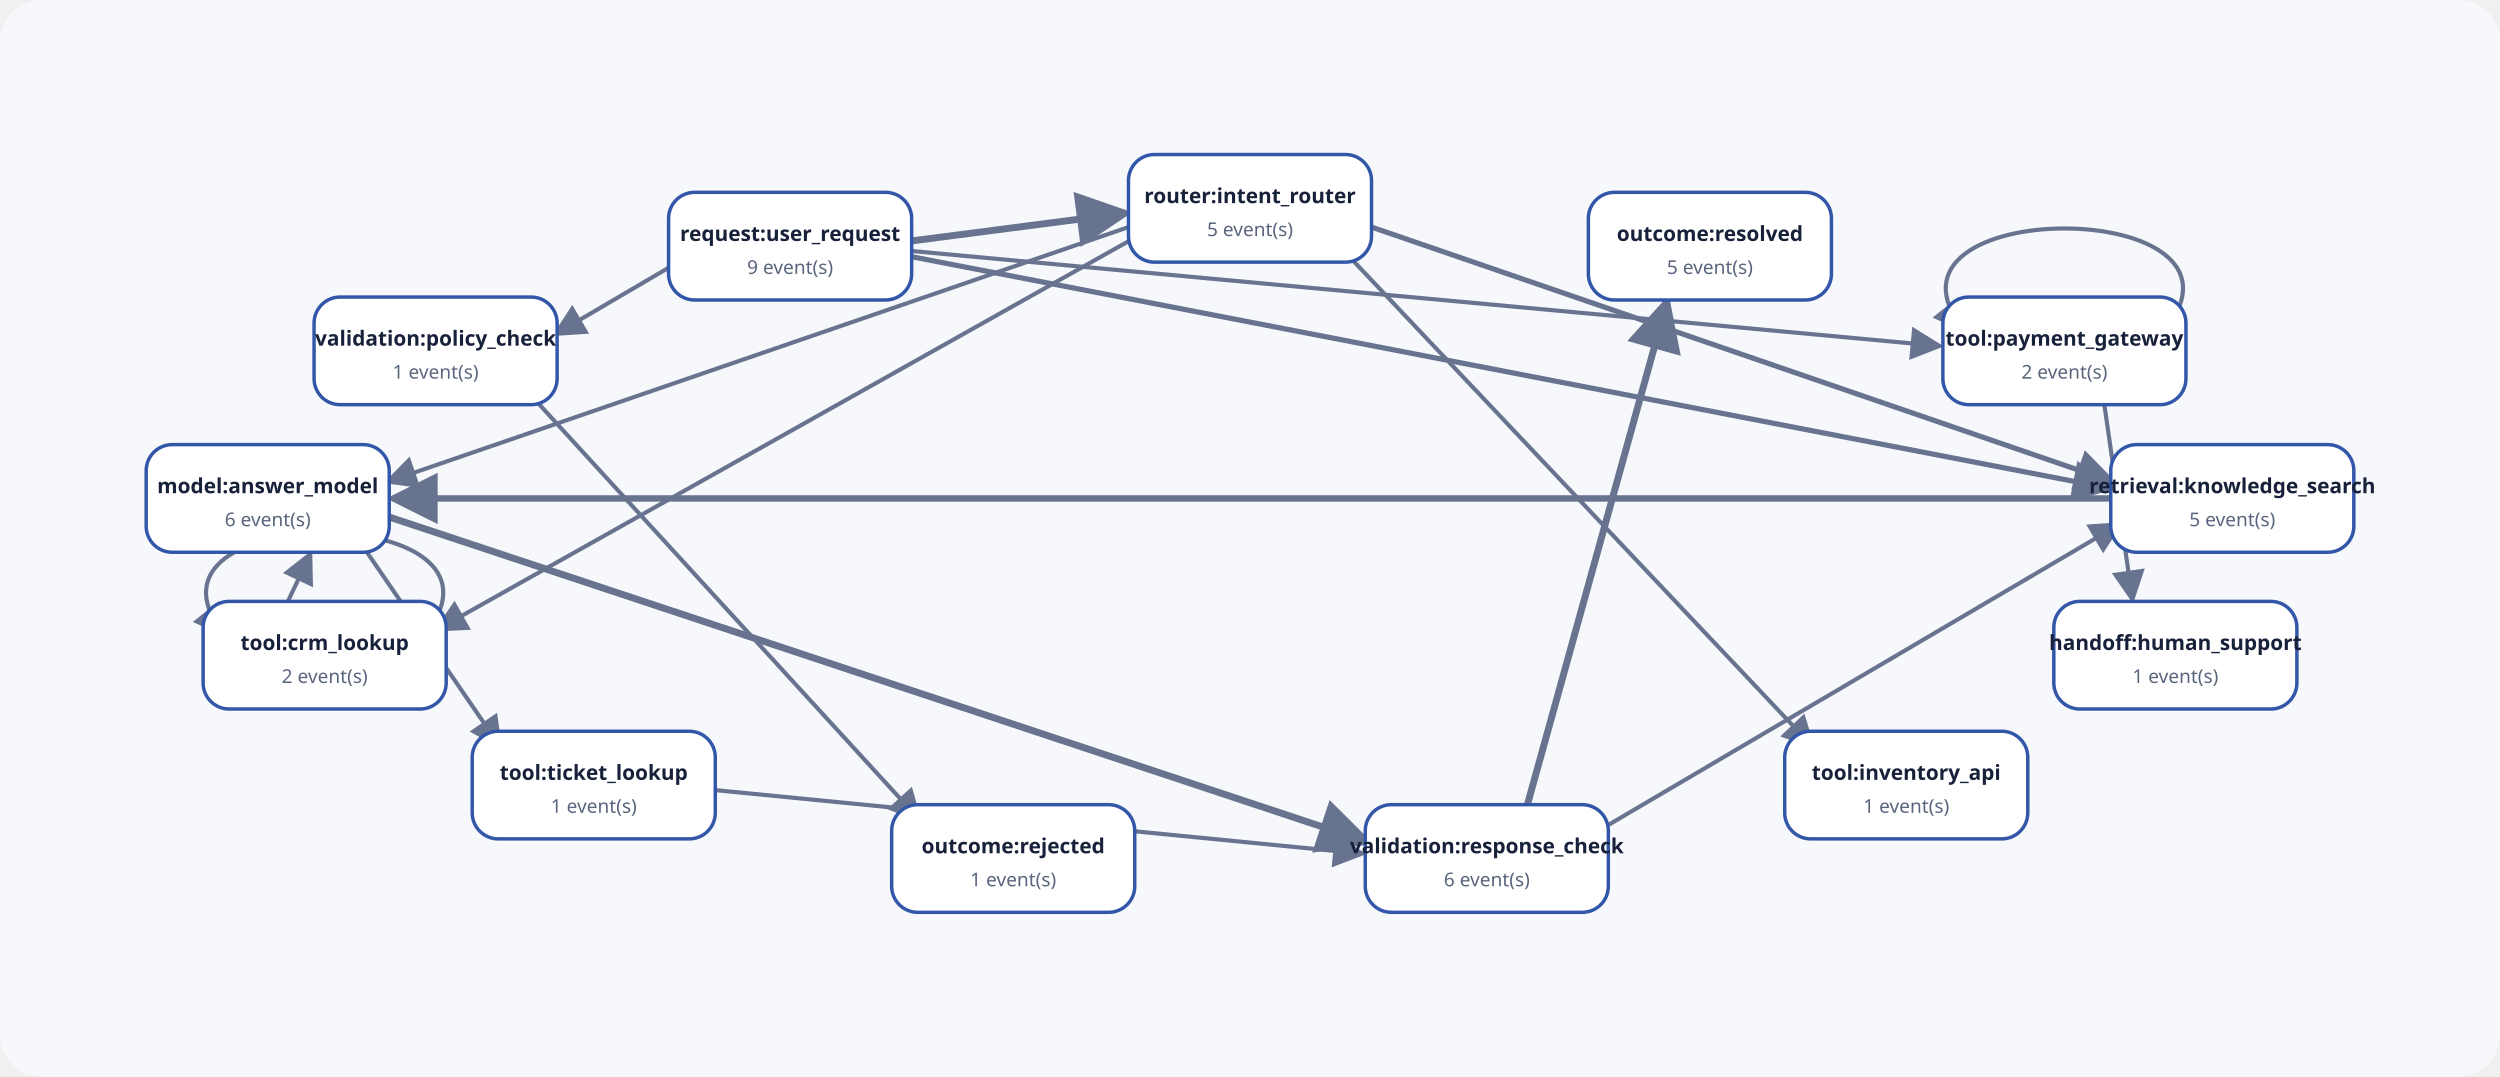
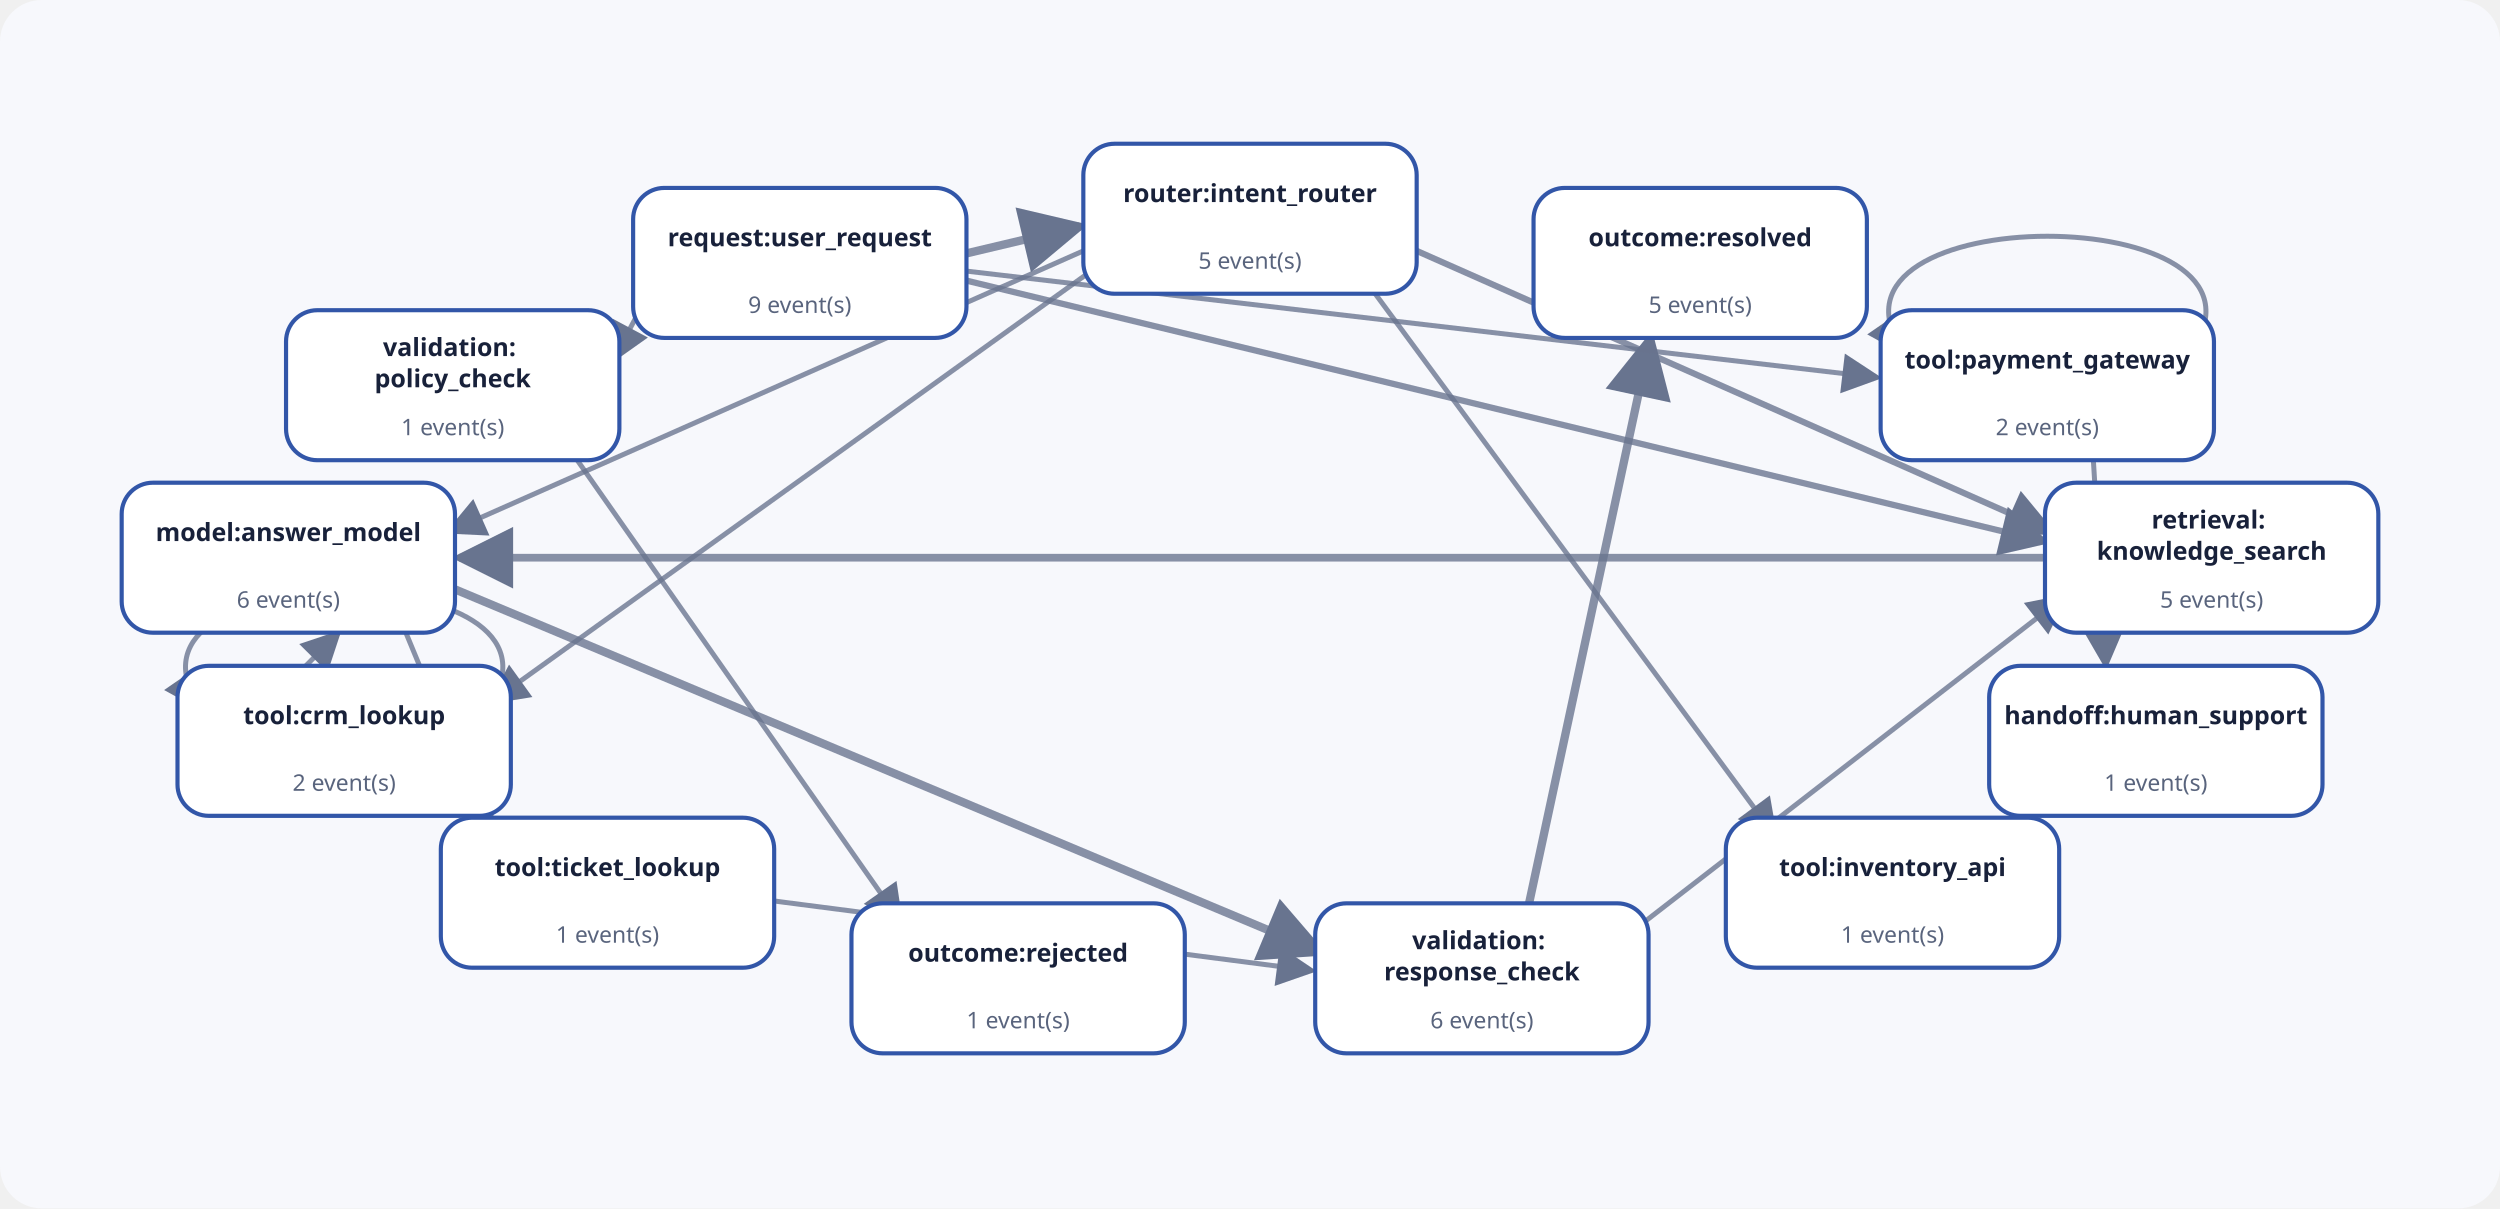
- <svg xmlns="http://www.w3.org/2000/svg" width="1440" height="620" viewBox="0 0 1440 620" role="img" aria-labelledby="title description">
+ <svg xmlns="http://www.w3.org/2000/svg" width="1200" height="580" viewBox="0 0 1200 580" role="img" aria-labelledby="title description">
  <defs>
    <marker id="arrow" markerWidth="8" markerHeight="8" refX="7" refY="4" orient="auto">
      <path d="M0,0 L8,4 L0,8 Z" fill="#68748f" />
    </marker>
  </defs>
-   <rect width="100%" height="100%" rx="24" fill="#f7f8fc" />
+   <rect width="100%" height="100%" rx="20" fill="#f7f8fc" />
  <g aria-label="transitions">
-     <line x1="783.3" y1="128.5" x2="1216.8" y2="277.5" stroke="#68748f" stroke-width="3.0" marker-end="url(#arrow)" />
-     <line x1="769.6" y1="139.8" x2="1043.9" y2="429.8" stroke="#68748f" stroke-width="2.4" marker-end="url(#arrow)" />
-     <line x1="660.6" y1="133.0" x2="251.9" y2="362.6" stroke="#68748f" stroke-width="2.4" marker-end="url(#arrow)" />
-     <line x1="656.7" y1="128.5" x2="223.2" y2="277.5" stroke="#68748f" stroke-width="2.4" marker-end="url(#arrow)" />
-     <path d="M 1247.1 190.1 C 1309.1 112.1, 1069.1 112.1, 1131.1 190.1" fill="none" stroke="#68748f" stroke-width="2.4" marker-end="url(#arrow)" />
-     <line x1="1211.7" y1="230.3" x2="1228.3" y2="345.4" stroke="#68748f" stroke-width="2.4" marker-end="url(#arrow)" />
-     <line x1="1219.8" y1="287.1" x2="226.2" y2="287.1" stroke="#68748f" stroke-width="3.7" marker-end="url(#arrow)" />
-     <line x1="879.0" y1="466.3" x2="960.2" y2="173.7" stroke="#68748f" stroke-width="4.0" marker-end="url(#arrow)" />
-     <line x1="915.8" y1="481.4" x2="1221.0" y2="301.9" stroke="#68748f" stroke-width="2.4" marker-end="url(#arrow)" />
-     <line x1="407.8" y1="454.7" x2="784.7" y2="491.7" stroke="#68748f" stroke-width="2.4" marker-end="url(#arrow)" />
-     <path d="M 245.0 365.4 C 307.0 287.4, 67.0 287.4, 129.0 365.4" fill="none" stroke="#68748f" stroke-width="2.4" marker-end="url(#arrow)" />
-     <line x1="164.5" y1="349.2" x2="178.8" y2="319.0" stroke="#68748f" stroke-width="2.4" marker-end="url(#arrow)" />
-     <line x1="217.5" y1="295.6" x2="787.4" y2="484.8" stroke="#68748f" stroke-width="4.0" marker-end="url(#arrow)" />
-     <line x1="203.7" y1="306.9" x2="287.9" y2="429.8" stroke="#68748f" stroke-width="2.4" marker-end="url(#arrow)" />
-     <line x1="300.5" y1="221.9" x2="529.5" y2="472.0" stroke="#68748f" stroke-width="2.4" marker-end="url(#arrow)" />
-     <line x1="520.9" y1="139.3" x2="648.2" y2="122.8" stroke="#68748f" stroke-width="4.0" marker-end="url(#arrow)" />
-     <line x1="520.9" y1="144.2" x2="1117.3" y2="199.3" stroke="#68748f" stroke-width="2.4" marker-end="url(#arrow)" />
-     <line x1="520.1" y1="146.9" x2="1214.9" y2="281.2" stroke="#68748f" stroke-width="3.0" marker-end="url(#arrow)" />
-     <line x1="391.8" y1="150.3" x2="320.0" y2="192.4" stroke="#68748f" stroke-width="2.4" marker-end="url(#arrow)" />
+     <line x1="670.7" y1="116.3" x2="984.3" y2="255.1" stroke="#68748f" stroke-opacity=".78" stroke-width="3.0" marker-end="url(#arrow)" />
+     <line x1="651.7" y1="129.6" x2="851.8" y2="401.0" stroke="#68748f" stroke-opacity=".78" stroke-width="2.4" marker-end="url(#arrow)" />
+     <line x1="535.0" y1="122.0" x2="236.3" y2="336.6" stroke="#68748f" stroke-opacity=".78" stroke-width="2.4" marker-end="url(#arrow)" />
+     <line x1="529.3" y1="116.3" x2="215.7" y2="255.1" stroke="#68748f" stroke-opacity=".78" stroke-width="2.4" marker-end="url(#arrow)" />
+     <path d="M 1051.7 168.9 C 1102.7 94.9, 862.7 94.9, 913.7 168.9" fill="none" stroke="#68748f" stroke-opacity=".78" stroke-width="2.4" marker-end="url(#arrow)" />
+     <line x1="1004.6" y1="217.4" x2="1010.8" y2="319.3" stroke="#68748f" stroke-opacity=".78" stroke-width="2.4" marker-end="url(#arrow)" />
+     <line x1="986.6" y1="267.7" x2="220.4" y2="267.7" stroke="#68748f" stroke-opacity=".78" stroke-width="3.7" marker-end="url(#arrow)" />
+     <line x1="733.2" y1="437.1" x2="792.2" y2="162.5" stroke="#68748f" stroke-opacity=".78" stroke-width="4.0" marker-end="url(#arrow)" />
+     <line x1="776.3" y1="452.6" x2="990.6" y2="286.7" stroke="#68748f" stroke-opacity=".78" stroke-width="2.4" marker-end="url(#arrow)" />
+     <line x1="366.3" y1="431.8" x2="629.7" y2="465.9" stroke="#68748f" stroke-opacity=".78" stroke-width="2.4" marker-end="url(#arrow)" />
+     <path d="M 234.2 339.6 C 285.2 265.6, 45.2 265.6, 96.2 339.6" fill="none" stroke="#68748f" stroke-opacity=".78" stroke-width="2.4" marker-end="url(#arrow)" />
+     <line x1="143.3" y1="323.1" x2="162.3" y2="304.0" stroke="#68748f" stroke-opacity=".78" stroke-width="2.4" marker-end="url(#arrow)" />
+     <line x1="209.1" y1="279.0" x2="633.9" y2="457.0" stroke="#68748f" stroke-opacity=".78" stroke-width="4.0" marker-end="url(#arrow)" />
+     <line x1="190.1" y1="292.3" x2="235.1" y2="401.0" stroke="#68748f" stroke-opacity=".78" stroke-width="2.4" marker-end="url(#arrow)" />
+     <line x1="269.1" y1="209.5" x2="432.1" y2="442.1" stroke="#68748f" stroke-opacity=".78" stroke-width="2.4" marker-end="url(#arrow)" />
+     <line x1="458.5" y1="122.9" x2="518.4" y2="108.7" stroke="#68748f" stroke-opacity=".78" stroke-width="4.0" marker-end="url(#arrow)" />
+     <line x1="458.5" y1="129.5" x2="901.1" y2="181.2" stroke="#68748f" stroke-opacity=".78" stroke-width="2.4" marker-end="url(#arrow)" />
+     <line x1="457.3" y1="133.1" x2="981.3" y2="259.9" stroke="#68748f" stroke-opacity=".78" stroke-width="3.0" marker-end="url(#arrow)" />
+     <line x1="313.2" y1="137.5" x2="294.6" y2="172.3" stroke="#68748f" stroke-opacity=".78" stroke-width="2.4" marker-end="url(#arrow)" />
  </g>
  <g aria-label="operation categories">
-     <g id="node-06859b7055b06c268d40084288e16b18475a95e964a7004546bef7f0c65529a4" transform="translate(720.0 120.0)">
-       <rect x="-70" y="-31" width="140" height="62" rx="15" fill="#ffffff" stroke="#3256a8" stroke-width="2" />
-       <text x="0" y="-3" text-anchor="middle" font-family="system-ui,sans-serif" font-size="12" font-weight="650" fill="#18213a">router:intent_router</text>
-       <text x="0" y="16" text-anchor="middle" font-family="system-ui,sans-serif" font-size="11" fill="#59647d">5 event(s)</text>
+     <g id="node-06859b7055b06c268d40084288e16b18475a95e964a7004546bef7f0c65529a4" transform="translate(600.0 105.0)">
+       <rect x="-80" y="-36" width="160" height="72" rx="15" fill="#ffffff" stroke="#3256a8" stroke-width="2" />
+       <text x="0" y="-8" text-anchor="middle" font-family="system-ui,sans-serif" font-size="12" font-weight="650" fill="#18213a">
+         <tspan class="node-label" x="0" dy="0">router:intent_router</tspan>
+       </text>
+       <text x="0" y="24" text-anchor="middle" font-family="system-ui,sans-serif" font-size="11" fill="#59647d">5 event(s)</text>
    </g>
-     <g id="node-1c9489fecb2ee2f3cd79c34a85df58b6a1fed5d0beaa9d1d25bca99dcb3ec315" transform="translate(984.9 141.8)">
-       <rect x="-70" y="-31" width="140" height="62" rx="15" fill="#ffffff" stroke="#3256a8" stroke-width="2" />
-       <text x="0" y="-3" text-anchor="middle" font-family="system-ui,sans-serif" font-size="12" font-weight="650" fill="#18213a">outcome:resolved</text>
-       <text x="0" y="16" text-anchor="middle" font-family="system-ui,sans-serif" font-size="11" fill="#59647d">5 event(s)</text>
+     <g id="node-1c9489fecb2ee2f3cd79c34a85df58b6a1fed5d0beaa9d1d25bca99dcb3ec315" transform="translate(816.1 126.2)">
+       <rect x="-80" y="-36" width="160" height="72" rx="15" fill="#ffffff" stroke="#3256a8" stroke-width="2" />
+       <text x="0" y="-8" text-anchor="middle" font-family="system-ui,sans-serif" font-size="12" font-weight="650" fill="#18213a">
+         <tspan class="node-label" x="0" dy="0">outcome:resolved</tspan>
+       </text>
+       <text x="0" y="24" text-anchor="middle" font-family="system-ui,sans-serif" font-size="11" fill="#59647d">5 event(s)</text>
    </g>
-     <g id="node-328eeb67353cf51dd9972c3530de08a920c50292bd073e04dccad817e6aa33f8" transform="translate(1189.1 202.1)">
-       <rect x="-70" y="-31" width="140" height="62" rx="15" fill="#ffffff" stroke="#3256a8" stroke-width="2" />
-       <text x="0" y="-3" text-anchor="middle" font-family="system-ui,sans-serif" font-size="12" font-weight="650" fill="#18213a">tool:payment_gateway</text>
-       <text x="0" y="16" text-anchor="middle" font-family="system-ui,sans-serif" font-size="11" fill="#59647d">2 event(s)</text>
+     <g id="node-328eeb67353cf51dd9972c3530de08a920c50292bd073e04dccad817e6aa33f8" transform="translate(982.7 184.9)">
+       <rect x="-80" y="-36" width="160" height="72" rx="15" fill="#ffffff" stroke="#3256a8" stroke-width="2" />
+       <text x="0" y="-8" text-anchor="middle" font-family="system-ui,sans-serif" font-size="12" font-weight="650" fill="#18213a">
+         <tspan class="node-label" x="0" dy="0">tool:payment_gateway</tspan>
+       </text>
+       <text x="0" y="24" text-anchor="middle" font-family="system-ui,sans-serif" font-size="11" fill="#59647d">2 event(s)</text>
    </g>
-     <g id="node-37b0dc366f091a9cf1777566dc586b04de76e3af9ea7b426e98314c20d1eb474" transform="translate(1285.8 287.1)">
-       <rect x="-70" y="-31" width="140" height="62" rx="15" fill="#ffffff" stroke="#3256a8" stroke-width="2" />
-       <text x="0" y="-3" text-anchor="middle" font-family="system-ui,sans-serif" font-size="12" font-weight="650" fill="#18213a">retrieval:knowledge_search</text>
-       <text x="0" y="16" text-anchor="middle" font-family="system-ui,sans-serif" font-size="11" fill="#59647d">5 event(s)</text>
+     <g id="node-37b0dc366f091a9cf1777566dc586b04de76e3af9ea7b426e98314c20d1eb474" transform="translate(1061.6 267.7)">
+       <rect x="-80" y="-36" width="160" height="72" rx="15" fill="#ffffff" stroke="#3256a8" stroke-width="2" />
+       <text x="0" y="-14" text-anchor="middle" font-family="system-ui,sans-serif" font-size="12" font-weight="650" fill="#18213a">
+         <tspan class="node-label" x="0" dy="0">retrieval:</tspan>
+         <tspan class="node-label" x="0" dy="15">knowledge_search</tspan>
+       </text>
+       <text x="0" y="24" text-anchor="middle" font-family="system-ui,sans-serif" font-size="11" fill="#59647d">5 event(s)</text>
    </g>
-     <g id="node-5ab2e5bd6be265f513489b919723930121438505a69c833d2362ffbe139364de" transform="translate(1253.0 377.4)">
-       <rect x="-70" y="-31" width="140" height="62" rx="15" fill="#ffffff" stroke="#3256a8" stroke-width="2" />
-       <text x="0" y="-3" text-anchor="middle" font-family="system-ui,sans-serif" font-size="12" font-weight="650" fill="#18213a">handoff:human_support</text>
-       <text x="0" y="16" text-anchor="middle" font-family="system-ui,sans-serif" font-size="11" fill="#59647d">1 event(s)</text>
+     <g id="node-5ab2e5bd6be265f513489b919723930121438505a69c833d2362ffbe139364de" transform="translate(1034.8 355.6)">
+       <rect x="-80" y="-36" width="160" height="72" rx="15" fill="#ffffff" stroke="#3256a8" stroke-width="2" />
+       <text x="0" y="-8" text-anchor="middle" font-family="system-ui,sans-serif" font-size="12" font-weight="650" fill="#18213a">
+         <tspan class="node-label" x="0" dy="0">handoff:human_support</tspan>
+       </text>
+       <text x="0" y="24" text-anchor="middle" font-family="system-ui,sans-serif" font-size="11" fill="#59647d">1 event(s)</text>
    </g>
-     <g id="node-8b9a4a221e192c3d445206ab1ead9c26ef00d4ea207fe0f9f59aa90e0084ee0a" transform="translate(1098.0 452.2)">
-       <rect x="-70" y="-31" width="140" height="62" rx="15" fill="#ffffff" stroke="#3256a8" stroke-width="2" />
-       <text x="0" y="-3" text-anchor="middle" font-family="system-ui,sans-serif" font-size="12" font-weight="650" fill="#18213a">tool:inventory_api</text>
-       <text x="0" y="16" text-anchor="middle" font-family="system-ui,sans-serif" font-size="11" fill="#59647d">1 event(s)</text>
+     <g id="node-8b9a4a221e192c3d445206ab1ead9c26ef00d4ea207fe0f9f59aa90e0084ee0a" transform="translate(908.4 428.5)">
+       <rect x="-80" y="-36" width="160" height="72" rx="15" fill="#ffffff" stroke="#3256a8" stroke-width="2" />
+       <text x="0" y="-8" text-anchor="middle" font-family="system-ui,sans-serif" font-size="12" font-weight="650" fill="#18213a">
+         <tspan class="node-label" x="0" dy="0">tool:inventory_api</tspan>
+       </text>
+       <text x="0" y="24" text-anchor="middle" font-family="system-ui,sans-serif" font-size="11" fill="#59647d">1 event(s)</text>
    </g>
-     <g id="node-9b5f2ea3725ba0285f15fe4a30541020570210d2d42f249da28f96b4424fea45" transform="translate(856.4 494.5)">
-       <rect x="-70" y="-31" width="140" height="62" rx="15" fill="#ffffff" stroke="#3256a8" stroke-width="2" />
-       <text x="0" y="-3" text-anchor="middle" font-family="system-ui,sans-serif" font-size="12" font-weight="650" fill="#18213a">validation:response_check</text>
-       <text x="0" y="16" text-anchor="middle" font-family="system-ui,sans-serif" font-size="11" fill="#59647d">6 event(s)</text>
+     <g id="node-9b5f2ea3725ba0285f15fe4a30541020570210d2d42f249da28f96b4424fea45" transform="translate(711.3 469.6)">
+       <rect x="-80" y="-36" width="160" height="72" rx="15" fill="#ffffff" stroke="#3256a8" stroke-width="2" />
+       <text x="0" y="-14" text-anchor="middle" font-family="system-ui,sans-serif" font-size="12" font-weight="650" fill="#18213a">
+         <tspan class="node-label" x="0" dy="0">validation:</tspan>
+         <tspan class="node-label" x="0" dy="15">response_check</tspan>
+       </text>
+       <text x="0" y="24" text-anchor="middle" font-family="system-ui,sans-serif" font-size="11" fill="#59647d">6 event(s)</text>
    </g>
-     <g id="node-a012bb469655689c90ee2a9be915e0f61646e7a332a34e4704b58bb2798f92e2" transform="translate(583.6 494.5)">
-       <rect x="-70" y="-31" width="140" height="62" rx="15" fill="#ffffff" stroke="#3256a8" stroke-width="2" />
-       <text x="0" y="-3" text-anchor="middle" font-family="system-ui,sans-serif" font-size="12" font-weight="650" fill="#18213a">outcome:rejected</text>
-       <text x="0" y="16" text-anchor="middle" font-family="system-ui,sans-serif" font-size="11" fill="#59647d">1 event(s)</text>
+     <g id="node-a012bb469655689c90ee2a9be915e0f61646e7a332a34e4704b58bb2798f92e2" transform="translate(488.7 469.6)">
+       <rect x="-80" y="-36" width="160" height="72" rx="15" fill="#ffffff" stroke="#3256a8" stroke-width="2" />
+       <text x="0" y="-8" text-anchor="middle" font-family="system-ui,sans-serif" font-size="12" font-weight="650" fill="#18213a">
+         <tspan class="node-label" x="0" dy="0">outcome:rejected</tspan>
+       </text>
+       <text x="0" y="24" text-anchor="middle" font-family="system-ui,sans-serif" font-size="11" fill="#59647d">1 event(s)</text>
    </g>
-     <g id="node-a95f9b0e5a581f7e71a23b4e1909bad9e4cab74437ae2658905e62cb72c17e0a" transform="translate(342.0 452.2)">
-       <rect x="-70" y="-31" width="140" height="62" rx="15" fill="#ffffff" stroke="#3256a8" stroke-width="2" />
-       <text x="0" y="-3" text-anchor="middle" font-family="system-ui,sans-serif" font-size="12" font-weight="650" fill="#18213a">tool:ticket_lookup</text>
-       <text x="0" y="16" text-anchor="middle" font-family="system-ui,sans-serif" font-size="11" fill="#59647d">1 event(s)</text>
+     <g id="node-a95f9b0e5a581f7e71a23b4e1909bad9e4cab74437ae2658905e62cb72c17e0a" transform="translate(291.6 428.5)">
+       <rect x="-80" y="-36" width="160" height="72" rx="15" fill="#ffffff" stroke="#3256a8" stroke-width="2" />
+       <text x="0" y="-8" text-anchor="middle" font-family="system-ui,sans-serif" font-size="12" font-weight="650" fill="#18213a">
+         <tspan class="node-label" x="0" dy="0">tool:ticket_lookup</tspan>
+       </text>
+       <text x="0" y="24" text-anchor="middle" font-family="system-ui,sans-serif" font-size="11" fill="#59647d">1 event(s)</text>
    </g>
-     <g id="node-c23bc0604547523967c7935c2094ae502a925ac7235a8e629768f25c49010300" transform="translate(187.0 377.4)">
-       <rect x="-70" y="-31" width="140" height="62" rx="15" fill="#ffffff" stroke="#3256a8" stroke-width="2" />
-       <text x="0" y="-3" text-anchor="middle" font-family="system-ui,sans-serif" font-size="12" font-weight="650" fill="#18213a">tool:crm_lookup</text>
-       <text x="0" y="16" text-anchor="middle" font-family="system-ui,sans-serif" font-size="11" fill="#59647d">2 event(s)</text>
+     <g id="node-c23bc0604547523967c7935c2094ae502a925ac7235a8e629768f25c49010300" transform="translate(165.2 355.6)">
+       <rect x="-80" y="-36" width="160" height="72" rx="15" fill="#ffffff" stroke="#3256a8" stroke-width="2" />
+       <text x="0" y="-8" text-anchor="middle" font-family="system-ui,sans-serif" font-size="12" font-weight="650" fill="#18213a">
+         <tspan class="node-label" x="0" dy="0">tool:crm_lookup</tspan>
+       </text>
+       <text x="0" y="24" text-anchor="middle" font-family="system-ui,sans-serif" font-size="11" fill="#59647d">2 event(s)</text>
    </g>
-     <g id="node-c5ea97d679802aae95eadb731f0b16726cd21734becd4e6fac4f4710a5bd71db" transform="translate(154.2 287.1)">
-       <rect x="-70" y="-31" width="140" height="62" rx="15" fill="#ffffff" stroke="#3256a8" stroke-width="2" />
-       <text x="0" y="-3" text-anchor="middle" font-family="system-ui,sans-serif" font-size="12" font-weight="650" fill="#18213a">model:answer_model</text>
-       <text x="0" y="16" text-anchor="middle" font-family="system-ui,sans-serif" font-size="11" fill="#59647d">6 event(s)</text>
+     <g id="node-c5ea97d679802aae95eadb731f0b16726cd21734becd4e6fac4f4710a5bd71db" transform="translate(138.4 267.7)">
+       <rect x="-80" y="-36" width="160" height="72" rx="15" fill="#ffffff" stroke="#3256a8" stroke-width="2" />
+       <text x="0" y="-8" text-anchor="middle" font-family="system-ui,sans-serif" font-size="12" font-weight="650" fill="#18213a">
+         <tspan class="node-label" x="0" dy="0">model:answer_model</tspan>
+       </text>
+       <text x="0" y="24" text-anchor="middle" font-family="system-ui,sans-serif" font-size="11" fill="#59647d">6 event(s)</text>
    </g>
-     <g id="node-ce6acfed29d7c180a9a44714dc8fac83556038f1784d63ef29cfdc11a4b39da5" transform="translate(250.9 202.1)">
-       <rect x="-70" y="-31" width="140" height="62" rx="15" fill="#ffffff" stroke="#3256a8" stroke-width="2" />
-       <text x="0" y="-3" text-anchor="middle" font-family="system-ui,sans-serif" font-size="12" font-weight="650" fill="#18213a">validation:policy_check</text>
-       <text x="0" y="16" text-anchor="middle" font-family="system-ui,sans-serif" font-size="11" fill="#59647d">1 event(s)</text>
+     <g id="node-ce6acfed29d7c180a9a44714dc8fac83556038f1784d63ef29cfdc11a4b39da5" transform="translate(217.3 184.9)">
+       <rect x="-80" y="-36" width="160" height="72" rx="15" fill="#ffffff" stroke="#3256a8" stroke-width="2" />
+       <text x="0" y="-14" text-anchor="middle" font-family="system-ui,sans-serif" font-size="12" font-weight="650" fill="#18213a">
+         <tspan class="node-label" x="0" dy="0">validation:</tspan>
+         <tspan class="node-label" x="0" dy="15">policy_check</tspan>
+       </text>
+       <text x="0" y="24" text-anchor="middle" font-family="system-ui,sans-serif" font-size="11" fill="#59647d">1 event(s)</text>
    </g>
-     <g id="node-df3d5e476962d1286f5f485ba02c7322dff94ad78e74e6f534039a26cfeba33d" transform="translate(455.1 141.8)">
-       <rect x="-70" y="-31" width="140" height="62" rx="15" fill="#ffffff" stroke="#3256a8" stroke-width="2" />
-       <text x="0" y="-3" text-anchor="middle" font-family="system-ui,sans-serif" font-size="12" font-weight="650" fill="#18213a">request:user_request</text>
-       <text x="0" y="16" text-anchor="middle" font-family="system-ui,sans-serif" font-size="11" fill="#59647d">9 event(s)</text>
+     <g id="node-df3d5e476962d1286f5f485ba02c7322dff94ad78e74e6f534039a26cfeba33d" transform="translate(383.9 126.2)">
+       <rect x="-80" y="-36" width="160" height="72" rx="15" fill="#ffffff" stroke="#3256a8" stroke-width="2" />
+       <text x="0" y="-8" text-anchor="middle" font-family="system-ui,sans-serif" font-size="12" font-weight="650" fill="#18213a">
+         <tspan class="node-label" x="0" dy="0">request:user_request</tspan>
+       </text>
+       <text x="0" y="24" text-anchor="middle" font-family="system-ui,sans-serif" font-size="11" fill="#59647d">9 event(s)</text>
    </g>
  </g>
</svg>
